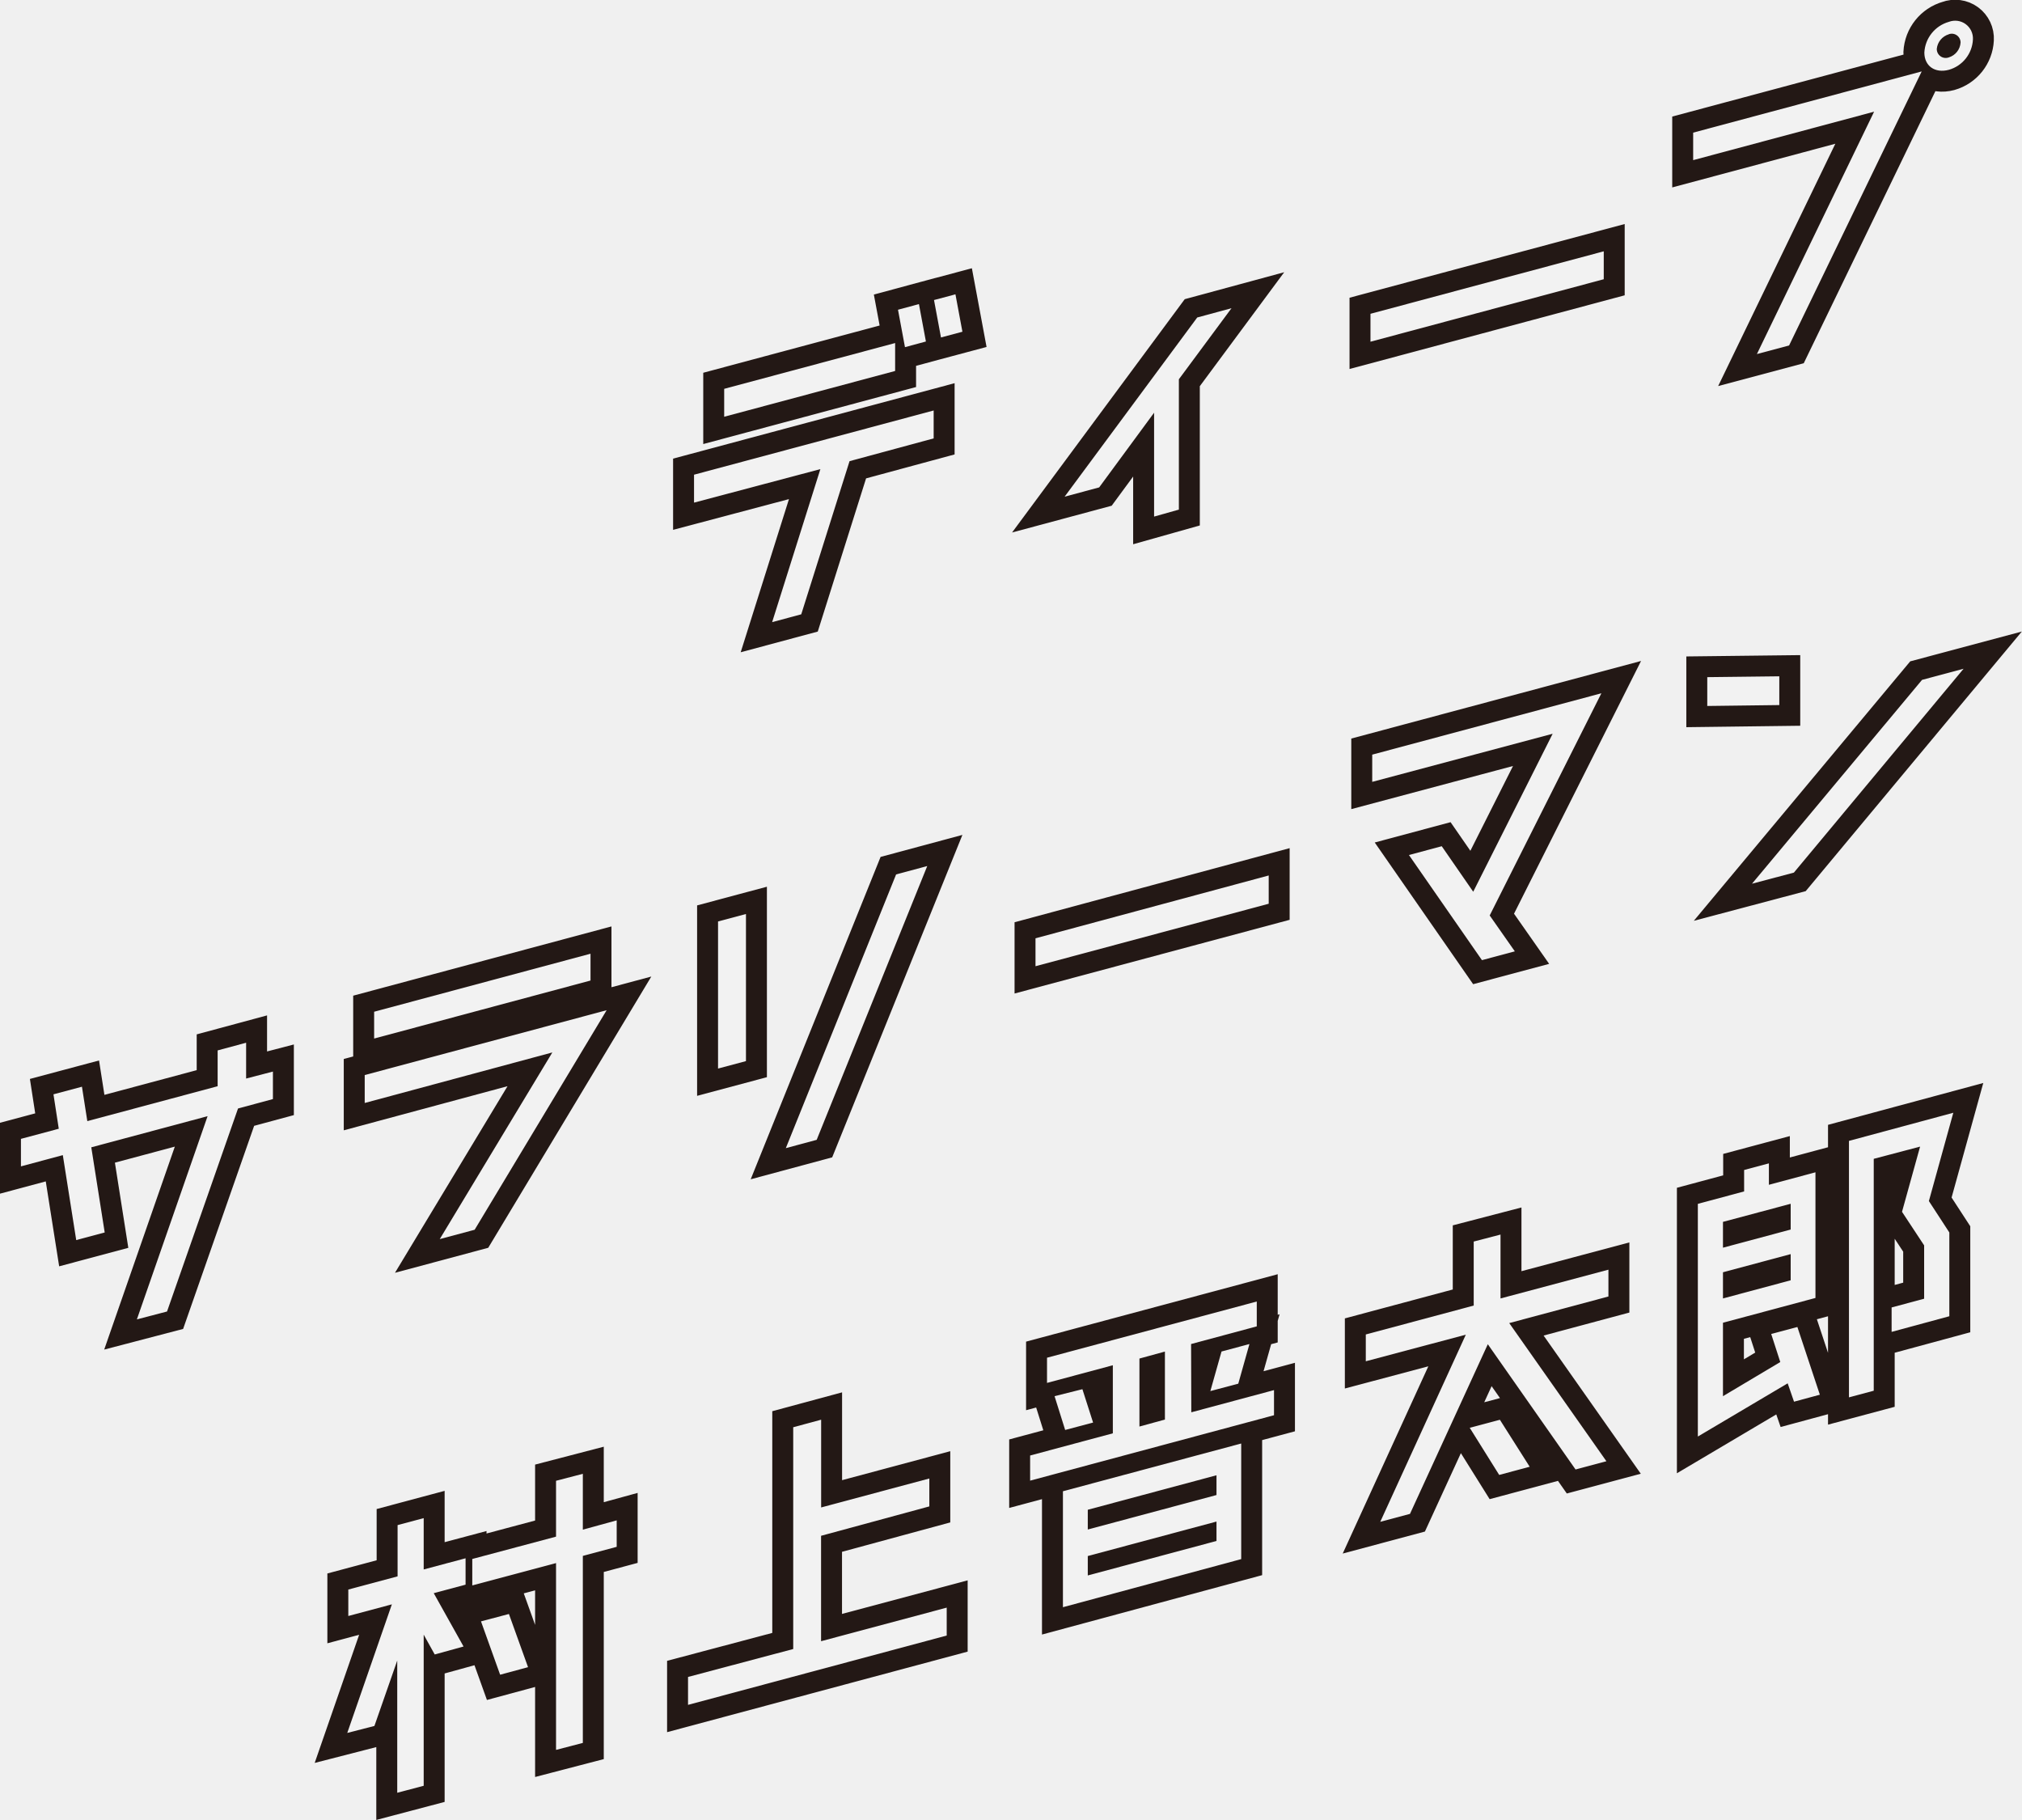
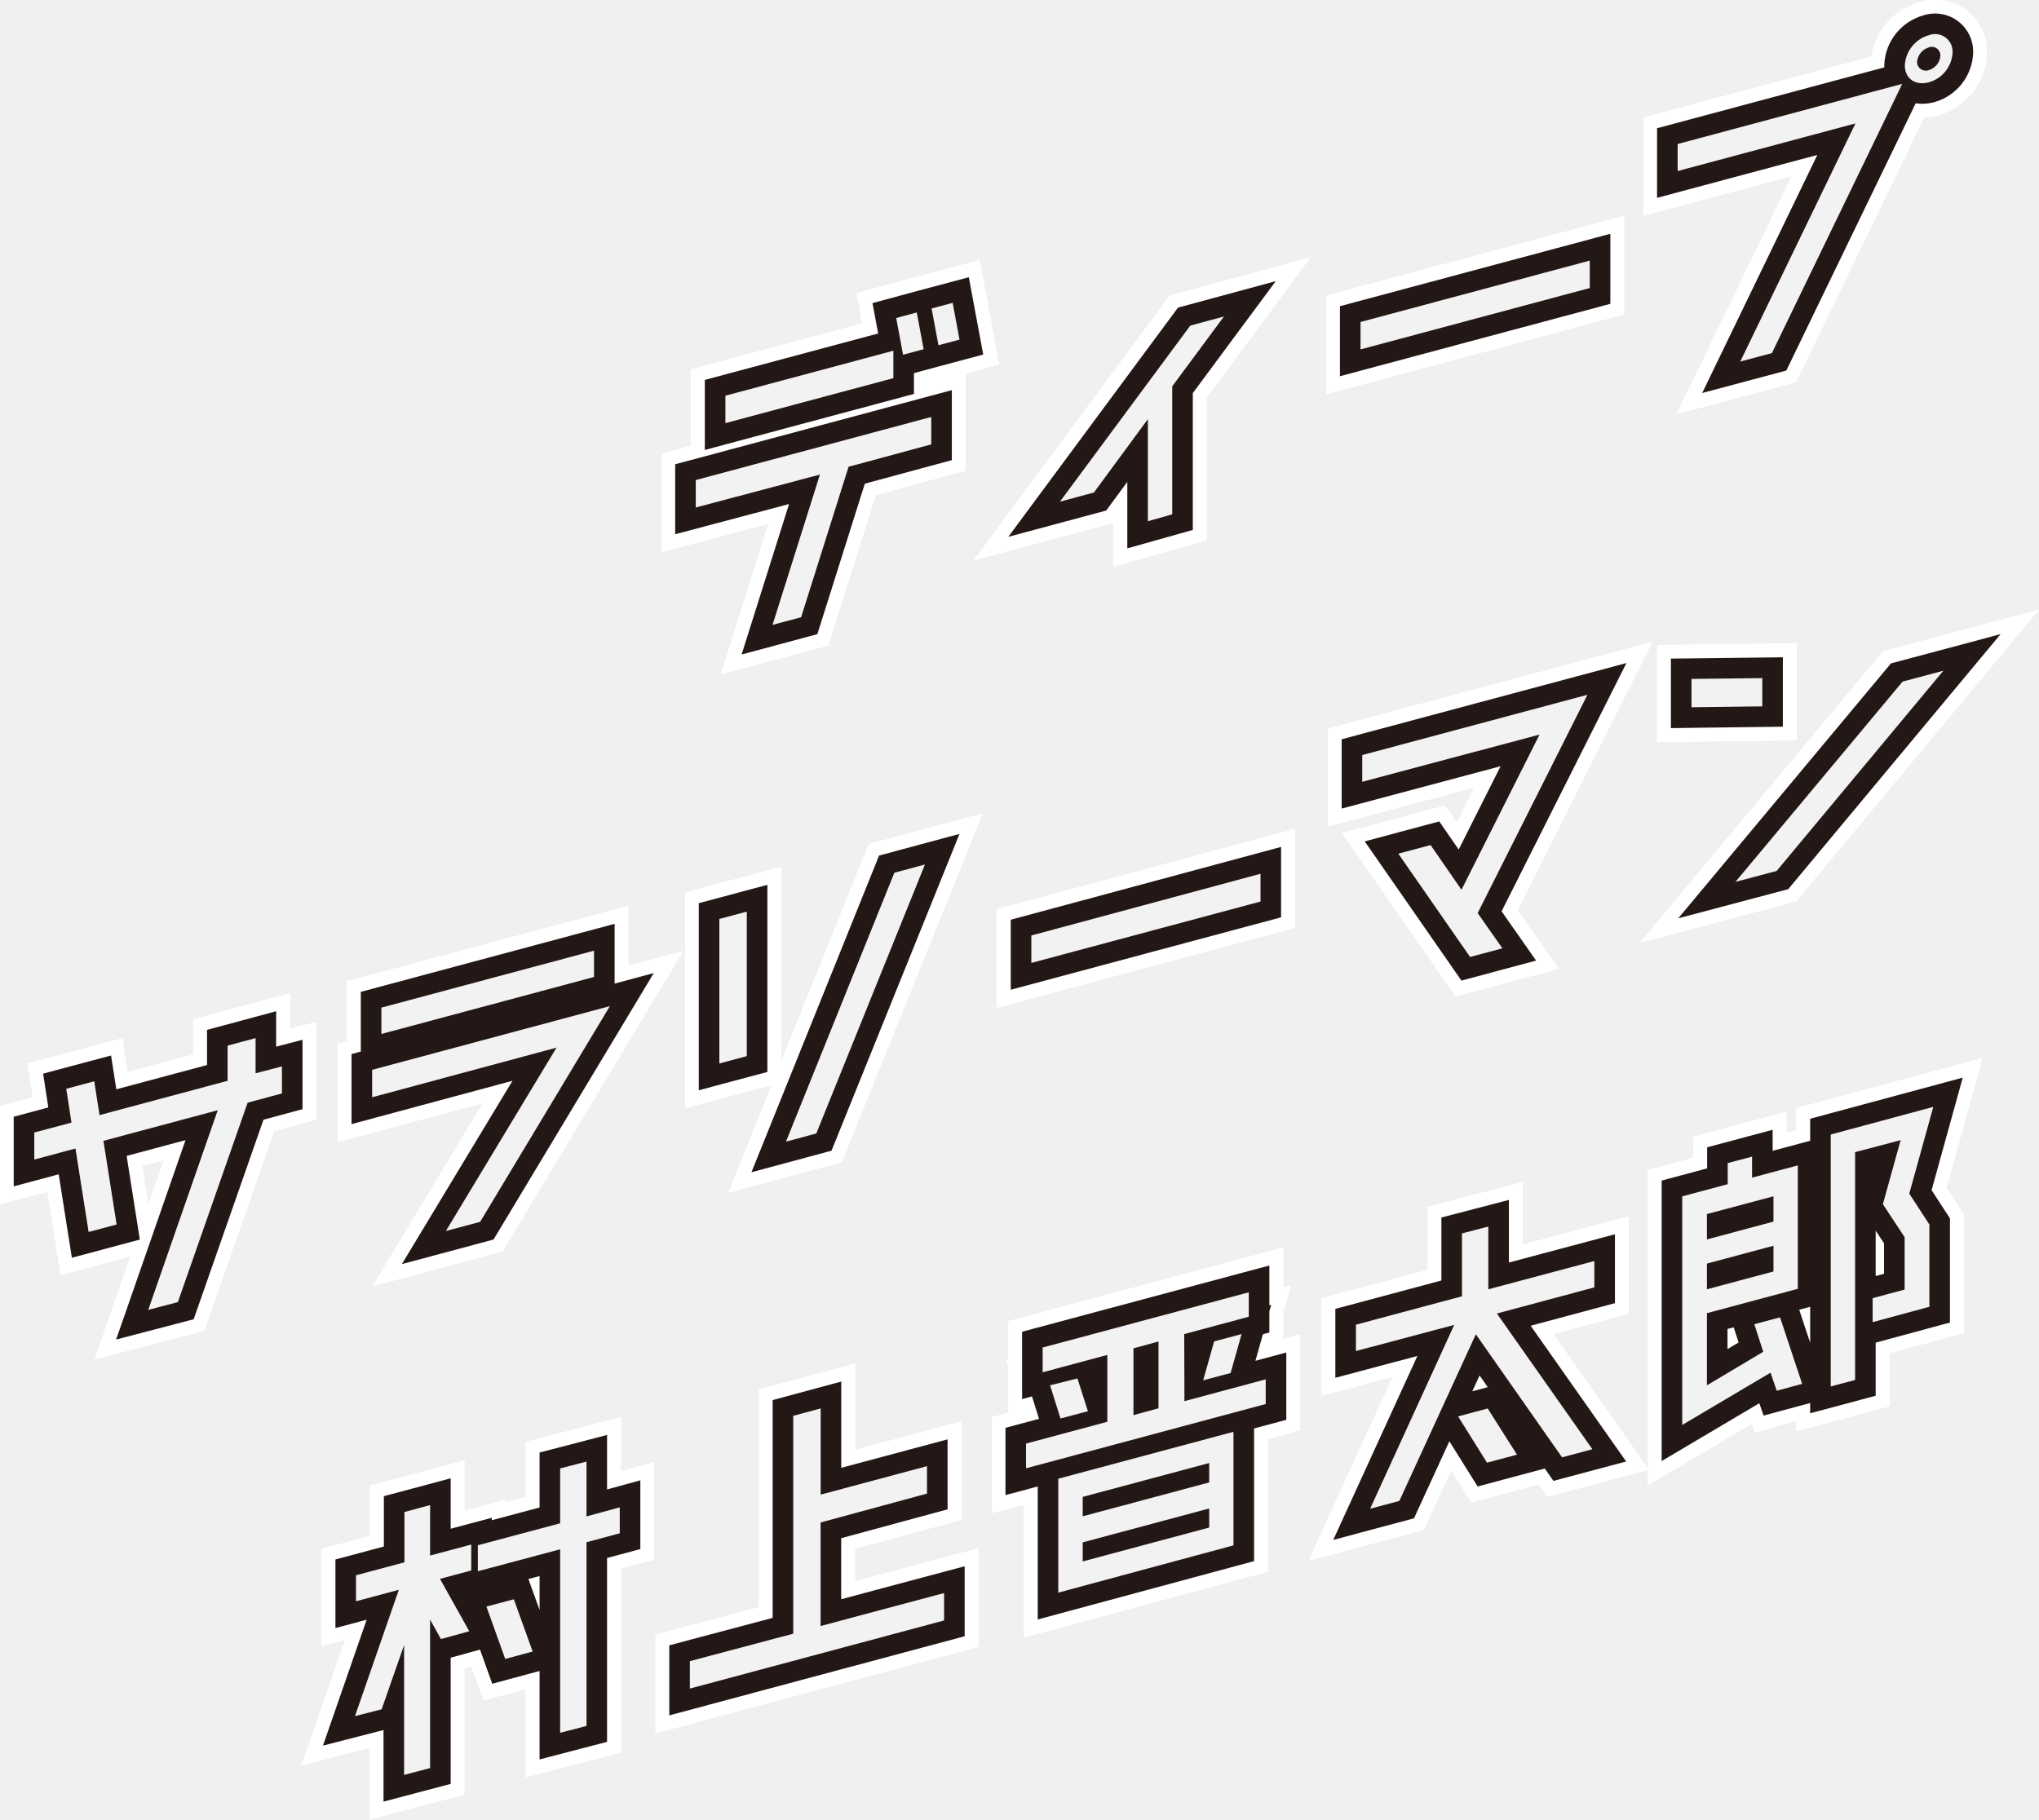
- <svg xmlns="http://www.w3.org/2000/svg" viewBox="0 0 289.68 260.7">
+ <svg xmlns="http://www.w3.org/2000/svg" viewBox="0 0 297.25 265.31">
  <defs>
-     <style>.cls-1{fill:none;stroke:#231815;stroke-width:6px;}.cls-2{fill:#f2f2f2;}</style>
+     <style>.cls-1,.cls-2{fill:none;}.cls-1{stroke:#fff;stroke-width:10px;}.cls-2{stroke:#231815;stroke-width:6px;}.cls-3{fill:#f2f2f2;}</style>
  </defs>
  <g id="レイヤー_2" data-name="レイヤー 2">
    <g id="レイヤー_1-2" data-name="レイヤー 1">
-       <path class="cls-1" d="M121.71,66.06,114.79,88l-4.17,1.12,6.91-21.92L99.43,72V68l34.33-9.2v4Zm6.53-16.92v4l-24.49,6.56v-4Zm4.41-.22-3,.81-1-5.36,3-.81Zm5.23-1.4-3.07.82-1-5.36,3.07-.82Z" />
-       <path class="cls-1" d="M176.43,44.15l-7.54,10.18V73l-3.55,1V59.12l-7.87,10.7-4.95,1.33,19-25.67Z" />
-       <path class="cls-1" d="M229.76,40l-33.42,8.95v-4L229.76,36Z" />
-       <path class="cls-1" d="M242.57,19l32.74-8.77-19,39.26-4.61,1.23L268.49,16l-25.92,6.94Zm36.63-9c-2,.53-3.51-.55-3.51-2.47a4.84,4.84,0,0,1,3.51-4.4,2.55,2.55,0,0,1,3.45,2.53A4.75,4.75,0,0,1,279.2,10Zm0-5.09A2.44,2.44,0,0,0,277.47,7a1.28,1.28,0,0,0,1.73,1.22,2.38,2.38,0,0,0,1.68-2.13A1.26,1.26,0,0,0,279.2,4.9Z" />
-       <path class="cls-2" d="M121.71,66.06,114.79,88l-4.17,1.12,6.91-21.92L99.43,72V68l34.33-9.2v4Zm6.53-16.92v4l-24.49,6.56v-4Zm4.41-.22-3,.81-1-5.36,3-.81Zm5.23-1.4-3.07.82-1-5.36,3.07-.82Z" />
-       <path class="cls-2" d="M176.43,44.15l-7.54,10.18V73l-3.55,1V59.12l-7.87,10.7-4.95,1.33,19-25.67Z" />
-       <path class="cls-2" d="M229.76,40l-33.42,8.95v-4L229.76,36Z" />
-       <path class="cls-2" d="M242.57,19l32.74-8.77-19,39.26-4.61,1.23L268.49,16l-25.92,6.94Zm36.63-9c-2,.53-3.51-.55-3.51-2.47a4.84,4.84,0,0,1,3.51-4.4,2.55,2.55,0,0,1,3.45,2.53A4.75,4.75,0,0,1,279.2,10Zm0-5.09A2.44,2.44,0,0,0,277.47,7a1.28,1.28,0,0,0,1.73,1.22,2.38,2.38,0,0,0,1.68-2.13A1.26,1.26,0,0,0,279.2,4.9Z" />
-       <path class="cls-1" d="M35.26,154.5l3.84-1v3.94l-5,1.35L23.93,187.87,19.61,189l10.13-29.11-16.66,4.46L15,176.55l-4.08,1.09L9,165.47l-6,1.61v-3.94l5.42-1.45-.76-4.93,4.08-1.09.77,4.93,18.67-5v-5.13l4.08-1.1Z" />
-       <path class="cls-1" d="M52.25,154l34.66-9.29L68,176.16l-5,1.34,16.13-26.74L52.25,158ZM84.6,136.62v3.84l-31,8.31v-3.84Z" />
-       <path class="cls-1" d="M106.87,152l-4,1.07V132l4-1.07Zm21.51-26.74,4.46-1.2L117,163.28l-4.42,1.19Z" />
-       <path class="cls-1" d="M181.76,129.46l-33.41,8.95v-4l33.41-9Z" />
-       <path class="cls-1" d="M229.42,99.31l-16,31.83,3.6,5.14-4.71,1.26-10.46-15.06,4.7-1.26,4.51,6.52,11.38-22.63L196.59,112V108.1Z" />
-       <path class="cls-1" d="M254.91,101l-10.32.13V97l10.32-.12Zm20.45-3.61,5.95-1.59L257,125l-6,1.59Z" />
-       <path class="cls-2" d="M35.26,154.5l3.84-1v3.94l-5,1.35L23.93,187.87,19.61,189l10.13-29.11-16.66,4.46L15,176.55l-4.08,1.09L9,165.47l-6,1.61v-3.94l5.42-1.45-.76-4.93,4.08-1.09.77,4.93,18.67-5v-5.13l4.08-1.1Z" />
-       <path class="cls-2" d="M52.25,154l34.66-9.29L68,176.16l-5,1.34,16.13-26.74L52.25,158ZM84.6,136.62v3.84l-31,8.31v-3.84Z" />
-       <path class="cls-2" d="M106.87,152l-4,1.07V132l4-1.07Zm21.51-26.74,4.46-1.2L117,163.28l-4.42,1.19Z" />
-       <path class="cls-2" d="M181.76,129.46l-33.41,8.95v-4l33.41-9Z" />
-       <path class="cls-2" d="M229.42,99.31l-16,31.83,3.6,5.14-4.71,1.26-10.46-15.06,4.7-1.26,4.51,6.52,11.38-22.63L196.59,112V108.1Z" />
-       <path class="cls-2" d="M254.91,101l-10.32.13V97l10.32-.12Zm20.45-3.61,5.95-1.59L257,125l-6,1.59Z" />
-       <path class="cls-1" d="M60.7,217.47v7.35l6-1.6V227l-4.56,1.22,4.27,7.64L62.28,237l-1.58-2.84v21.65l-3.79,1,0-18.94-3.27,9.37-3.89,1,6.39-18.42-6.24,1.67v-3.79l7.06-1.89v-7.34Zm27.65.32v3.79l-4.85,1.3v26.79l-3.84,1V223.91l-12,3.2v-3.79l12-3.2v-8l3.84-1v8ZM68.91,232.26l4-1.06,2.74,7.62-4,1.08Z" />
-       <path class="cls-1" d="M117.63,235.1l18-4.81v4l-37.06,9.93v-4l15.07-4V204.45l4-1.08v12.57l15.5-4.15v4L117.63,220Z" />
-       <path class="cls-1" d="M170.67,202.31l11.85-3.18v3.6l-34.94,9.37v-3.6l11.85-3.18v-9.75L150,198.1v-3.61l30.05-8.05V190l-9.41,2.53ZM155.07,199l1.53,4.78-4,1.06L151.08,200Zm-2.79,31.23V213.62l25.54-6.84v16.56Zm22-18.9-18.44,4.94v2.83l18.44-4.94Zm-18.44,14.35,18.44-4.94v-2.78l-18.44,4.94Zm7.4-31.07v9.74l3.65-1v-9.74Zm14.16,3.6-4,1.06L175,193.6l4-1.07Z" />
-       <path class="cls-1" d="M230.43,181.88v3.84l-14.21,3.81,13.92,19.79-4.42,1.18-12.57-17.94L202,216.86,197.74,218,210,191.19,195.67,195v-3.84l15.46-4.14v-9.17l3.84-1V186Zm-19.87,22.65,4.32-1.15,4.27,6.73-4.37,1.17Z" />
-       <path class="cls-1" d="M253.75,191.09l3.75-1,3.22,9.7-3.7,1-.91-2.63-12.87,7.62V172.45l6.63-1.78V167.6l3.55-.95v3.07l6.67-1.79v18l-13.25,3.55V200l8.21-4.89Zm2.79-18.65-9.7,2.59v3.7l9.7-2.6ZM246.84,186l9.7-2.6v-3.75l-9.7,2.6Zm33-26.6-3.5,12.65,2.93,4.5v12L271,190.79v-3.5l4.66-1.25V178.4l-3.17-4.81,2.59-9.34L268.44,166v33.22l-3.55.95V163.43Z" />
-       <path class="cls-2" d="M60.7,217.47v7.35l6-1.6V227l-4.56,1.22,4.27,7.64L62.28,237l-1.58-2.84v21.65l-3.79,1,0-18.94-3.27,9.37-3.89,1,6.39-18.42-6.24,1.67v-3.79l7.06-1.89v-7.34Zm27.65.32v3.79l-4.85,1.3v26.79l-3.84,1V223.91l-12,3.2v-3.79l12-3.2v-8l3.84-1v8ZM68.91,232.26l4-1.06,2.74,7.62-4,1.08Z" />
-       <path class="cls-2" d="M117.63,235.1l18-4.81v4l-37.06,9.93v-4l15.07-4V204.45l4-1.08v12.57l15.5-4.15v4L117.63,220Z" />
-       <path class="cls-2" d="M170.67,202.31l11.85-3.18v3.6l-34.94,9.37v-3.6l11.85-3.18v-9.75L150,198.1v-3.61l30.05-8.05V190l-9.41,2.53ZM155.07,199l1.53,4.78-4,1.06L151.08,200Zm-2.79,31.23V213.62l25.54-6.84v16.56Zm22-18.9-18.44,4.94v2.83l18.44-4.94Zm-18.44,14.35,18.44-4.94v-2.78l-18.44,4.94Zm7.4-31.07v9.74l3.65-1v-9.74Zm14.16,3.6-4,1.06L175,193.6l4-1.07Z" />
-       <path class="cls-2" d="M230.43,181.88v3.84l-14.21,3.81,13.92,19.79-4.42,1.18-12.57-17.94L202,216.86,197.74,218,210,191.19,195.67,195v-3.84l15.46-4.14v-9.17l3.84-1V186Zm-19.87,22.65,4.32-1.15,4.27,6.73-4.37,1.17Z" />
-       <path class="cls-2" d="M253.75,191.09l3.75-1,3.22,9.7-3.7,1-.91-2.63-12.87,7.62V172.45l6.63-1.78V167.6l3.55-.95v3.07l6.67-1.79v18l-13.25,3.55V200l8.21-4.89Zm2.79-18.65-9.7,2.59v3.7l9.7-2.6ZM246.84,186l9.7-2.6v-3.75l-9.7,2.6Zm33-26.6-3.5,12.65,2.93,4.5v12L271,190.79v-3.5l4.66-1.25V178.4l-3.17-4.81,2.59-9.34L268.44,166v33.22l-3.55.95V163.43Z" />
+       <path class="cls-1" d="M123.71,68.06,116.79,90l-4.17,1.12,6.91-21.92L101.43,74V70l34.33-9.2v4Zm6.53-16.92v4l-24.49,6.56v-4Zm4.41-.22-3,.81-1-5.36,3-.81Zm5.23-1.4-3.07.82-1-5.36,3.07-.82Z" />
+       <path class="cls-1" d="M178.43,46.15l-7.54,10.18V75l-3.55,1V61.12l-7.87,10.7-4.95,1.33,19-25.67Z" />
+       <path class="cls-1" d="M231.76,42l-33.42,8.95v-4L231.76,38Z" />
+       <path class="cls-1" d="M244.57,21l32.74-8.77-19,39.26-4.61,1.23L270.49,18l-25.92,6.94Zm36.63-9c-2,.53-3.51-.55-3.51-2.47a4.84,4.84,0,0,1,3.51-4.4,2.55,2.55,0,0,1,3.45,2.53A4.75,4.75,0,0,1,281.2,12Zm0-5.09A2.44,2.44,0,0,0,279.47,9a1.28,1.28,0,0,0,1.73,1.22,2.38,2.38,0,0,0,1.68-2.13A1.26,1.26,0,0,0,281.2,6.9Z" />
+       <path class="cls-1" d="M123.71,68.06,116.79,90l-4.17,1.12,6.91-21.92L101.43,74V70l34.33-9.2v4Zm6.53-16.92v4l-24.49,6.56v-4Zm4.41-.22-3,.81-1-5.36,3-.81Zm5.23-1.4-3.07.82-1-5.36,3.07-.82Z" />
+       <path class="cls-1" d="M178.43,46.15l-7.54,10.18V75l-3.55,1V61.12l-7.87,10.7-4.95,1.33,19-25.67Z" />
+       <path class="cls-1" d="M231.76,42l-33.42,8.95v-4L231.76,38Z" />
+       <path class="cls-1" d="M244.57,21l32.74-8.77-19,39.26-4.61,1.23L270.49,18l-25.92,6.94Zm36.63-9c-2,.53-3.51-.55-3.51-2.47a4.84,4.84,0,0,1,3.51-4.4,2.55,2.55,0,0,1,3.45,2.53A4.75,4.75,0,0,1,281.2,12Zm0-5.09A2.44,2.44,0,0,0,279.47,9a1.28,1.28,0,0,0,1.73,1.22,2.38,2.38,0,0,0,1.68-2.13A1.26,1.26,0,0,0,281.2,6.9Z" />
+       <path class="cls-1" d="M123.71,68.06,116.79,90l-4.17,1.12,6.91-21.92L101.43,74V70l34.33-9.2v4Zm6.53-16.92v4l-24.49,6.56v-4Zm4.41-.22-3,.81-1-5.36,3-.81Zm5.23-1.4-3.07.82-1-5.36,3.07-.82Z" />
+       <path class="cls-1" d="M178.43,46.15l-7.54,10.18V75l-3.55,1V61.12l-7.87,10.7-4.95,1.33,19-25.67Z" />
+       <path class="cls-1" d="M231.76,42l-33.42,8.95v-4L231.76,38Z" />
+       <path class="cls-1" d="M244.57,21l32.74-8.77-19,39.26-4.61,1.23L270.49,18l-25.92,6.94Zm36.63-9c-2,.53-3.51-.55-3.51-2.47a4.84,4.84,0,0,1,3.51-4.4,2.55,2.55,0,0,1,3.45,2.53A4.75,4.75,0,0,1,281.2,12Zm0-5.09A2.44,2.44,0,0,0,279.47,9a1.28,1.28,0,0,0,1.73,1.22,2.38,2.38,0,0,0,1.68-2.13A1.26,1.26,0,0,0,281.2,6.9Z" />
+       <path class="cls-1" d="M37.26,156.5l3.84-1v3.94l-5,1.35L25.93,189.87,21.61,191l10.13-29.11-16.66,4.46L17,178.55l-4.08,1.09L11,167.47l-6,1.61v-3.94l5.42-1.45-.76-4.93,4.08-1.09.77,4.93,18.67-5v-5.13l4.08-1.1Z" />
+       <path class="cls-1" d="M54.25,156l34.66-9.29L70,178.16l-5,1.34,16.13-26.74L54.25,160ZM86.6,138.62v3.84l-31,8.31v-3.84Z" />
+       <path class="cls-1" d="M108.87,154l-4,1.07V134l4-1.07Zm21.51-26.74,4.46-1.2L119,165.28l-4.42,1.19Z" />
+       <path class="cls-1" d="M183.76,131.46l-33.41,8.95v-4l33.41-9Z" />
+       <path class="cls-1" d="M231.42,101.31l-16,31.83,3.6,5.14-4.71,1.26-10.46-15.06,4.7-1.26,4.51,6.52,11.38-22.63L198.59,114V110.1Z" />
+       <path class="cls-1" d="M256.91,103l-10.32.13V99l10.32-.12Zm20.45-3.61,5.95-1.59L259,127l-6,1.59Z" />
+       <path class="cls-1" d="M37.26,156.5l3.84-1v3.94l-5,1.35L25.93,189.87,21.61,191l10.13-29.11-16.66,4.46L17,178.55l-4.08,1.09L11,167.47l-6,1.61v-3.94l5.42-1.45-.76-4.93,4.08-1.09.77,4.93,18.67-5v-5.13l4.08-1.1Z" />
+       <path class="cls-1" d="M54.25,156l34.66-9.29L70,178.16l-5,1.34,16.13-26.74L54.25,160ZM86.6,138.62v3.84l-31,8.31v-3.84Z" />
+       <path class="cls-1" d="M108.87,154l-4,1.07V134l4-1.07Zm21.51-26.74,4.46-1.2L119,165.28l-4.42,1.19Z" />
+       <path class="cls-1" d="M183.76,131.46l-33.41,8.95v-4l33.41-9Z" />
+       <path class="cls-1" d="M231.42,101.31l-16,31.83,3.6,5.14-4.71,1.26-10.46-15.06,4.7-1.26,4.51,6.52,11.38-22.63L198.59,114V110.1Z" />
+       <path class="cls-1" d="M256.91,103l-10.32.13V99l10.32-.12Zm20.45-3.61,5.95-1.59L259,127l-6,1.59Z" />
+       <path class="cls-1" d="M37.26,156.5l3.84-1v3.94l-5,1.35L25.93,189.87,21.61,191l10.13-29.11-16.66,4.46L17,178.55l-4.08,1.09L11,167.47l-6,1.61v-3.94l5.42-1.45-.76-4.93,4.08-1.09.77,4.93,18.67-5v-5.13l4.08-1.1Z" />
+       <path class="cls-1" d="M54.25,156l34.66-9.29L70,178.16l-5,1.34,16.13-26.74L54.25,160ZM86.6,138.62v3.84l-31,8.31v-3.84Z" />
+       <path class="cls-1" d="M108.87,154l-4,1.07V134l4-1.07Zm21.51-26.74,4.46-1.2L119,165.28l-4.42,1.19Z" />
+       <path class="cls-1" d="M183.76,131.46l-33.41,8.95v-4l33.41-9Z" />
+       <path class="cls-1" d="M231.42,101.31l-16,31.83,3.6,5.14-4.71,1.26-10.46-15.06,4.7-1.26,4.51,6.52,11.38-22.63L198.59,114V110.1Z" />
+       <path class="cls-1" d="M256.91,103l-10.32.13V99l10.32-.12Zm20.45-3.61,5.95-1.59L259,127l-6,1.59Z" />
+       <path class="cls-1" d="M62.7,219.47v7.35l6-1.6V229l-4.56,1.22,4.27,7.64L64.28,239l-1.58-2.84v21.65l-3.79,1,0-18.94-3.27,9.37-3.89,1,6.39-18.42-6.24,1.67v-3.79l7.06-1.89v-7.34Zm27.65.32v3.79l-4.85,1.3v26.79l-3.84,1V225.91l-12,3.2v-3.79l12-3.2v-8l3.84-1v8ZM70.91,234.26l4-1.06,2.74,7.62-4,1.08Z" />
+       <path class="cls-1" d="M119.63,237.1l18-4.81v4l-37.06,9.93v-4l15.07-4V206.45l4-1.08v12.57l15.5-4.15v4L119.63,222Z" />
+       <path class="cls-1" d="M172.67,204.31l11.85-3.18v3.6l-34.94,9.37v-3.6l11.85-3.18v-9.75L152,200.1v-3.61l30.05-8.05V192l-9.41,2.53ZM157.07,201l1.53,4.78-4,1.06L153.08,202Zm-2.79,31.23V215.62l25.54-6.84v16.56Zm22-18.9-18.44,4.94v2.83l18.44-4.94Zm-18.44,14.35,18.44-4.94v-2.78l-18.44,4.94Zm7.4-31.07v9.74l3.65-1v-9.74Zm14.16,3.6-4,1.06L177,195.6l4-1.07Z" />
+       <path class="cls-1" d="M232.43,183.88v3.84l-14.21,3.81,13.92,19.79-4.42,1.18-12.57-17.94L204,218.86,199.74,220,212,193.19,197.67,197v-3.84l15.46-4.14v-9.17l3.84-1V188Zm-19.87,22.65,4.32-1.15,4.27,6.73-4.37,1.17Z" />
+       <path class="cls-1" d="M255.75,193.09l3.75-1,3.22,9.7-3.7,1-.91-2.63-12.87,7.62V174.45l6.63-1.78V169.6l3.55-.95v3.07l6.67-1.79v18l-13.25,3.55V202l8.21-4.89Zm2.79-18.65-9.7,2.59v3.7l9.7-2.6ZM248.84,188l9.7-2.6v-3.75l-9.7,2.6Zm33-26.6-3.5,12.65,2.93,4.5v12L273,192.79v-3.5l4.66-1.25V180.4l-3.17-4.81,2.59-9.34L270.44,168v33.22l-3.55.95V165.43Z" />
+       <path class="cls-1" d="M62.7,219.47v7.35l6-1.6V229l-4.56,1.22,4.27,7.64L64.28,239l-1.58-2.84v21.65l-3.79,1,0-18.94-3.27,9.37-3.89,1,6.39-18.42-6.24,1.67v-3.79l7.06-1.89v-7.34Zm27.65.32v3.79l-4.85,1.3v26.79l-3.84,1V225.91l-12,3.2v-3.79l12-3.2v-8l3.84-1v8ZM70.91,234.26l4-1.06,2.74,7.62-4,1.08Z" />
+       <path class="cls-1" d="M119.63,237.1l18-4.81v4l-37.06,9.93v-4l15.07-4V206.45l4-1.08v12.57l15.5-4.15v4L119.63,222Z" />
+       <path class="cls-1" d="M172.67,204.31l11.85-3.18v3.6l-34.94,9.37v-3.6l11.85-3.18v-9.75L152,200.1v-3.61l30.05-8.05V192l-9.41,2.53ZM157.07,201l1.53,4.78-4,1.06L153.08,202Zm-2.79,31.23V215.62l25.54-6.84v16.56Zm22-18.9-18.44,4.94v2.83l18.44-4.94Zm-18.44,14.35,18.44-4.94v-2.78l-18.44,4.94Zm7.4-31.07v9.74l3.65-1v-9.74Zm14.16,3.6-4,1.06L177,195.6l4-1.07Z" />
+       <path class="cls-1" d="M232.43,183.88v3.84l-14.21,3.81,13.92,19.79-4.42,1.18-12.57-17.94L204,218.86,199.74,220,212,193.19,197.67,197v-3.84l15.46-4.14v-9.17l3.84-1V188Zm-19.87,22.65,4.32-1.15,4.27,6.73-4.37,1.17Z" />
+       <path class="cls-1" d="M255.75,193.09l3.75-1,3.22,9.7-3.7,1-.91-2.63-12.87,7.62V174.45l6.63-1.78V169.6l3.55-.95v3.07l6.67-1.79v18l-13.25,3.55V202l8.21-4.89Zm2.79-18.65-9.7,2.59v3.7l9.7-2.6ZM248.84,188l9.7-2.6v-3.75l-9.7,2.6Zm33-26.6-3.5,12.65,2.93,4.5v12L273,192.79v-3.5l4.66-1.25V180.4l-3.17-4.81,2.59-9.34L270.44,168v33.22l-3.55.95V165.43Z" />
+       <path class="cls-1" d="M62.7,219.47v7.35l6-1.6V229l-4.56,1.22,4.27,7.64L64.28,239l-1.58-2.84v21.65l-3.79,1,0-18.94-3.27,9.37-3.89,1,6.39-18.42-6.24,1.67v-3.79l7.06-1.89v-7.34Zm27.65.32v3.79l-4.85,1.3v26.79l-3.84,1V225.91l-12,3.2v-3.79l12-3.2v-8l3.84-1v8ZM70.91,234.26l4-1.06,2.74,7.62-4,1.08Z" />
+       <path class="cls-1" d="M119.63,237.1l18-4.81v4l-37.06,9.93v-4l15.07-4V206.45l4-1.08v12.57l15.5-4.15v4L119.63,222Z" />
+       <path class="cls-1" d="M172.67,204.31l11.85-3.18v3.6l-34.94,9.37v-3.6l11.85-3.18v-9.75L152,200.1v-3.61l30.05-8.05V192l-9.41,2.53ZM157.07,201l1.53,4.78-4,1.06L153.08,202Zm-2.79,31.23V215.62l25.54-6.84v16.56Zm22-18.9-18.44,4.94v2.83l18.44-4.94Zm-18.44,14.35,18.44-4.94v-2.78l-18.44,4.94Zm7.4-31.07v9.74l3.65-1v-9.74Zm14.16,3.6-4,1.06L177,195.6l4-1.07Z" />
+       <path class="cls-1" d="M232.43,183.88v3.84l-14.21,3.81,13.92,19.79-4.42,1.18-12.57-17.94L204,218.86,199.74,220,212,193.19,197.67,197v-3.84l15.46-4.14v-9.17l3.84-1V188Zm-19.87,22.65,4.32-1.15,4.27,6.73-4.37,1.17Z" />
+       <path class="cls-1" d="M255.75,193.09l3.75-1,3.22,9.7-3.7,1-.91-2.63-12.87,7.62V174.45l6.63-1.78V169.6l3.55-.95v3.07l6.67-1.79v18l-13.25,3.55V202l8.21-4.89Zm2.79-18.65-9.7,2.59v3.7l9.7-2.6ZM248.84,188l9.7-2.6v-3.75l-9.7,2.6Zm33-26.6-3.5,12.65,2.93,4.5v12L273,192.79v-3.5l4.66-1.25V180.4l-3.17-4.81,2.59-9.34L270.44,168v33.22l-3.55.95V165.43Z" />
+       <path class="cls-2" d="M123.71,68.06,116.79,90l-4.17,1.12,6.91-21.92L101.43,74V70l34.33-9.2v4Zm6.53-16.92v4l-24.49,6.56v-4Zm4.41-.22-3,.81-1-5.36,3-.81Zm5.23-1.4-3.07.82-1-5.36,3.07-.82Z" />
+       <path class="cls-2" d="M178.43,46.15l-7.54,10.18V75l-3.55,1V61.12l-7.87,10.7-4.95,1.33,19-25.67Z" />
+       <path class="cls-2" d="M231.76,42l-33.42,8.95v-4L231.76,38Z" />
+       <path class="cls-2" d="M244.57,21l32.74-8.77-19,39.26-4.61,1.23L270.49,18l-25.92,6.94Zm36.63-9c-2,.53-3.51-.55-3.51-2.47a4.84,4.84,0,0,1,3.51-4.4,2.55,2.55,0,0,1,3.45,2.53A4.75,4.75,0,0,1,281.2,12Zm0-5.09A2.44,2.44,0,0,0,279.47,9a1.28,1.28,0,0,0,1.73,1.22,2.38,2.38,0,0,0,1.68-2.13A1.26,1.26,0,0,0,281.2,6.9Z" />
+       <path class="cls-3" d="M123.71,68.06,116.79,90l-4.17,1.12,6.91-21.92L101.43,74V70l34.33-9.2v4Zm6.53-16.92v4l-24.49,6.56v-4Zm4.41-.22-3,.81-1-5.36,3-.81Zm5.23-1.4-3.07.82-1-5.36,3.07-.82Z" />
+       <path class="cls-3" d="M178.43,46.15l-7.54,10.18V75l-3.55,1V61.12l-7.87,10.7-4.95,1.33,19-25.67Z" />
+       <path class="cls-3" d="M231.76,42l-33.42,8.95v-4L231.76,38Z" />
+       <path class="cls-3" d="M244.57,21l32.74-8.77-19,39.26-4.61,1.23L270.49,18l-25.92,6.94Zm36.63-9c-2,.53-3.51-.55-3.51-2.47a4.84,4.84,0,0,1,3.51-4.4,2.55,2.55,0,0,1,3.45,2.53A4.75,4.75,0,0,1,281.2,12Zm0-5.09A2.44,2.44,0,0,0,279.47,9a1.28,1.28,0,0,0,1.73,1.22,2.38,2.38,0,0,0,1.68-2.13A1.26,1.26,0,0,0,281.2,6.9Z" />
+       <path class="cls-2" d="M37.26,156.5l3.84-1v3.94l-5,1.35L25.93,189.87,21.61,191l10.13-29.11-16.66,4.46L17,178.55l-4.08,1.09L11,167.47l-6,1.61v-3.94l5.42-1.45-.76-4.93,4.08-1.09.77,4.93,18.67-5v-5.13l4.08-1.1Z" />
+       <path class="cls-2" d="M54.25,156l34.66-9.29L70,178.16l-5,1.34,16.13-26.74L54.25,160ZM86.6,138.62v3.84l-31,8.31v-3.84Z" />
+       <path class="cls-2" d="M108.87,154l-4,1.07V134l4-1.07Zm21.51-26.74,4.46-1.2L119,165.28l-4.42,1.19Z" />
+       <path class="cls-2" d="M183.76,131.46l-33.41,8.95v-4l33.41-9Z" />
+       <path class="cls-2" d="M231.42,101.31l-16,31.83,3.6,5.14-4.71,1.26-10.46-15.06,4.7-1.26,4.51,6.52,11.38-22.63L198.59,114V110.1Z" />
+       <path class="cls-2" d="M256.91,103l-10.32.13V99l10.32-.12Zm20.45-3.61,5.95-1.59L259,127l-6,1.59Z" />
+       <path class="cls-3" d="M37.26,156.5l3.84-1v3.94l-5,1.35L25.93,189.87,21.61,191l10.13-29.11-16.66,4.46L17,178.55l-4.08,1.09L11,167.47l-6,1.61v-3.94l5.42-1.45-.76-4.93,4.08-1.09.77,4.93,18.67-5v-5.13l4.08-1.1Z" />
+       <path class="cls-3" d="M54.25,156l34.66-9.29L70,178.16l-5,1.34,16.13-26.74L54.25,160ZM86.6,138.62v3.84l-31,8.31v-3.84Z" />
+       <path class="cls-3" d="M108.87,154l-4,1.07V134l4-1.07Zm21.51-26.74,4.46-1.2L119,165.28l-4.42,1.19Z" />
+       <path class="cls-3" d="M183.76,131.46l-33.41,8.95v-4l33.41-9Z" />
+       <path class="cls-3" d="M231.42,101.31l-16,31.83,3.6,5.14-4.71,1.26-10.46-15.06,4.7-1.26,4.51,6.52,11.38-22.63L198.59,114V110.1Z" />
+       <path class="cls-3" d="M256.91,103l-10.32.13V99l10.32-.12Zm20.45-3.61,5.95-1.59L259,127l-6,1.59Z" />
+       <path class="cls-2" d="M62.7,219.47v7.35l6-1.6V229l-4.56,1.22,4.27,7.64L64.28,239l-1.58-2.84v21.65l-3.79,1,0-18.94-3.27,9.37-3.89,1,6.39-18.42-6.24,1.67v-3.79l7.06-1.89v-7.34Zm27.65.32v3.79l-4.85,1.3v26.79l-3.84,1V225.91l-12,3.2v-3.79l12-3.2v-8l3.84-1v8ZM70.91,234.26l4-1.06,2.74,7.62-4,1.08Z" />
+       <path class="cls-2" d="M119.63,237.1l18-4.81v4l-37.06,9.93v-4l15.07-4V206.45l4-1.08v12.57l15.5-4.15v4L119.63,222Z" />
+       <path class="cls-2" d="M172.67,204.31l11.85-3.18v3.6l-34.94,9.37v-3.6l11.85-3.18v-9.75L152,200.1v-3.61l30.05-8.05V192l-9.41,2.53ZM157.07,201l1.53,4.78-4,1.06L153.08,202Zm-2.79,31.23V215.62l25.54-6.84v16.56Zm22-18.9-18.44,4.94v2.83l18.44-4.94Zm-18.44,14.35,18.44-4.94v-2.78l-18.44,4.94Zm7.4-31.07v9.74l3.65-1v-9.74Zm14.16,3.6-4,1.06L177,195.6l4-1.07Z" />
+       <path class="cls-2" d="M232.43,183.88v3.84l-14.21,3.81,13.92,19.79-4.42,1.18-12.57-17.94L204,218.86,199.74,220,212,193.19,197.67,197v-3.84l15.46-4.14v-9.17l3.84-1V188Zm-19.87,22.65,4.32-1.15,4.27,6.73-4.37,1.17Z" />
+       <path class="cls-2" d="M255.75,193.09l3.75-1,3.22,9.7-3.7,1-.91-2.63-12.87,7.62V174.45l6.63-1.78V169.6l3.55-.95v3.07l6.67-1.79v18l-13.25,3.55V202l8.21-4.89Zm2.79-18.65-9.7,2.59v3.7l9.7-2.6ZM248.84,188l9.7-2.6v-3.75l-9.7,2.6Zm33-26.6-3.5,12.65,2.93,4.5v12L273,192.79v-3.5l4.66-1.25V180.4l-3.17-4.81,2.59-9.34L270.44,168v33.22l-3.55.95V165.43Z" />
+       <path class="cls-3" d="M62.7,219.47v7.35l6-1.6V229l-4.56,1.22,4.27,7.64L64.28,239l-1.58-2.84v21.65l-3.79,1,0-18.94-3.27,9.37-3.89,1,6.39-18.42-6.24,1.67v-3.79l7.06-1.89v-7.34Zm27.65.32v3.79l-4.85,1.3v26.79l-3.84,1V225.91l-12,3.2v-3.79l12-3.2v-8l3.84-1v8ZM70.91,234.26l4-1.06,2.74,7.62-4,1.08Z" />
+       <path class="cls-3" d="M119.63,237.1l18-4.81v4l-37.06,9.93v-4l15.07-4V206.45l4-1.08v12.57l15.5-4.15v4L119.63,222Z" />
+       <path class="cls-3" d="M172.67,204.31l11.85-3.18v3.6l-34.94,9.37v-3.6l11.85-3.18v-9.75L152,200.1v-3.61l30.05-8.05V192l-9.41,2.53ZM157.07,201l1.53,4.78-4,1.06L153.08,202Zm-2.79,31.23V215.62l25.54-6.84v16.56Zm22-18.9-18.44,4.94v2.83l18.44-4.94Zm-18.44,14.35,18.44-4.94v-2.78l-18.44,4.94Zm7.4-31.07v9.74l3.65-1v-9.74Zm14.16,3.6-4,1.06L177,195.6l4-1.07Z" />
+       <path class="cls-3" d="M232.43,183.88v3.84l-14.21,3.81,13.92,19.79-4.42,1.18-12.57-17.94L204,218.86,199.74,220,212,193.19,197.67,197v-3.84l15.46-4.14v-9.17l3.84-1V188Zm-19.87,22.65,4.32-1.15,4.27,6.73-4.37,1.17Z" />
+       <path class="cls-3" d="M255.75,193.09l3.75-1,3.22,9.7-3.7,1-.91-2.63-12.87,7.62V174.45l6.63-1.78V169.6l3.55-.95v3.07l6.67-1.79v18l-13.25,3.55V202l8.21-4.89Zm2.79-18.65-9.7,2.59v3.7l9.7-2.6ZM248.84,188l9.7-2.6v-3.75l-9.7,2.6Zm33-26.6-3.5,12.65,2.93,4.5v12L273,192.79v-3.5l4.66-1.25V180.4l-3.17-4.81,2.59-9.34L270.44,168v33.22l-3.55.95V165.43Z" />
    </g>
  </g>
</svg>
